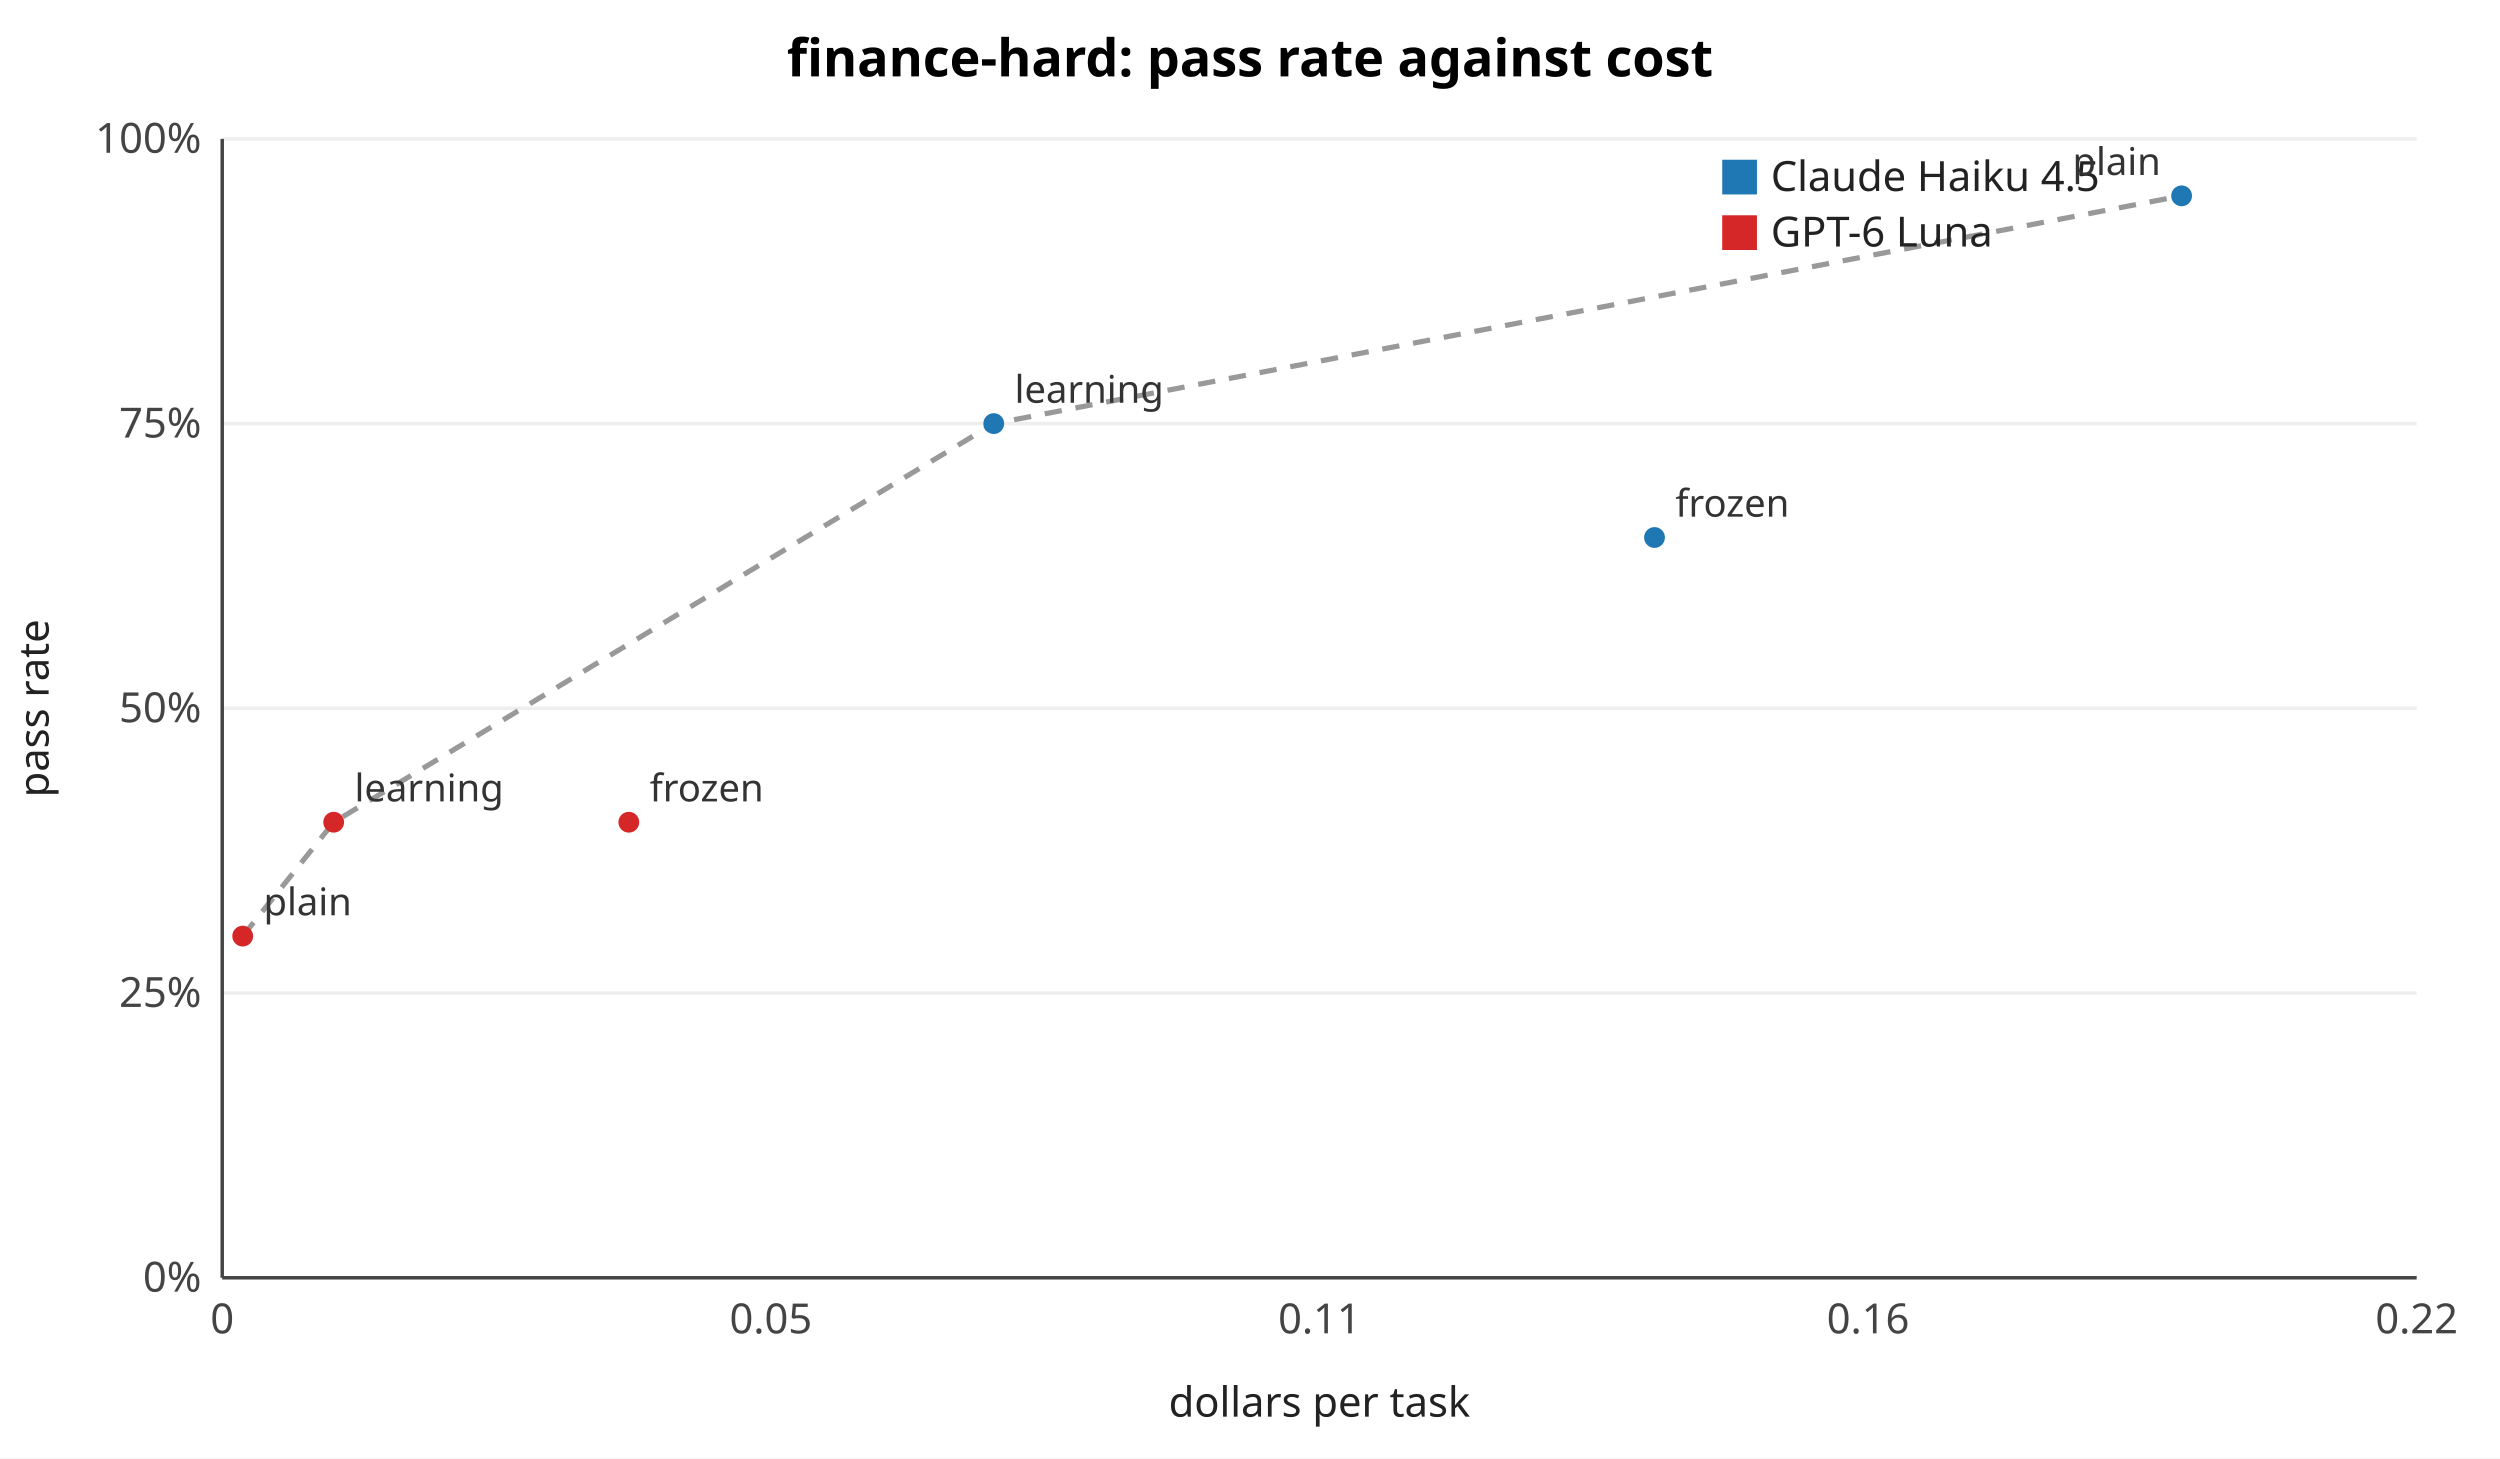
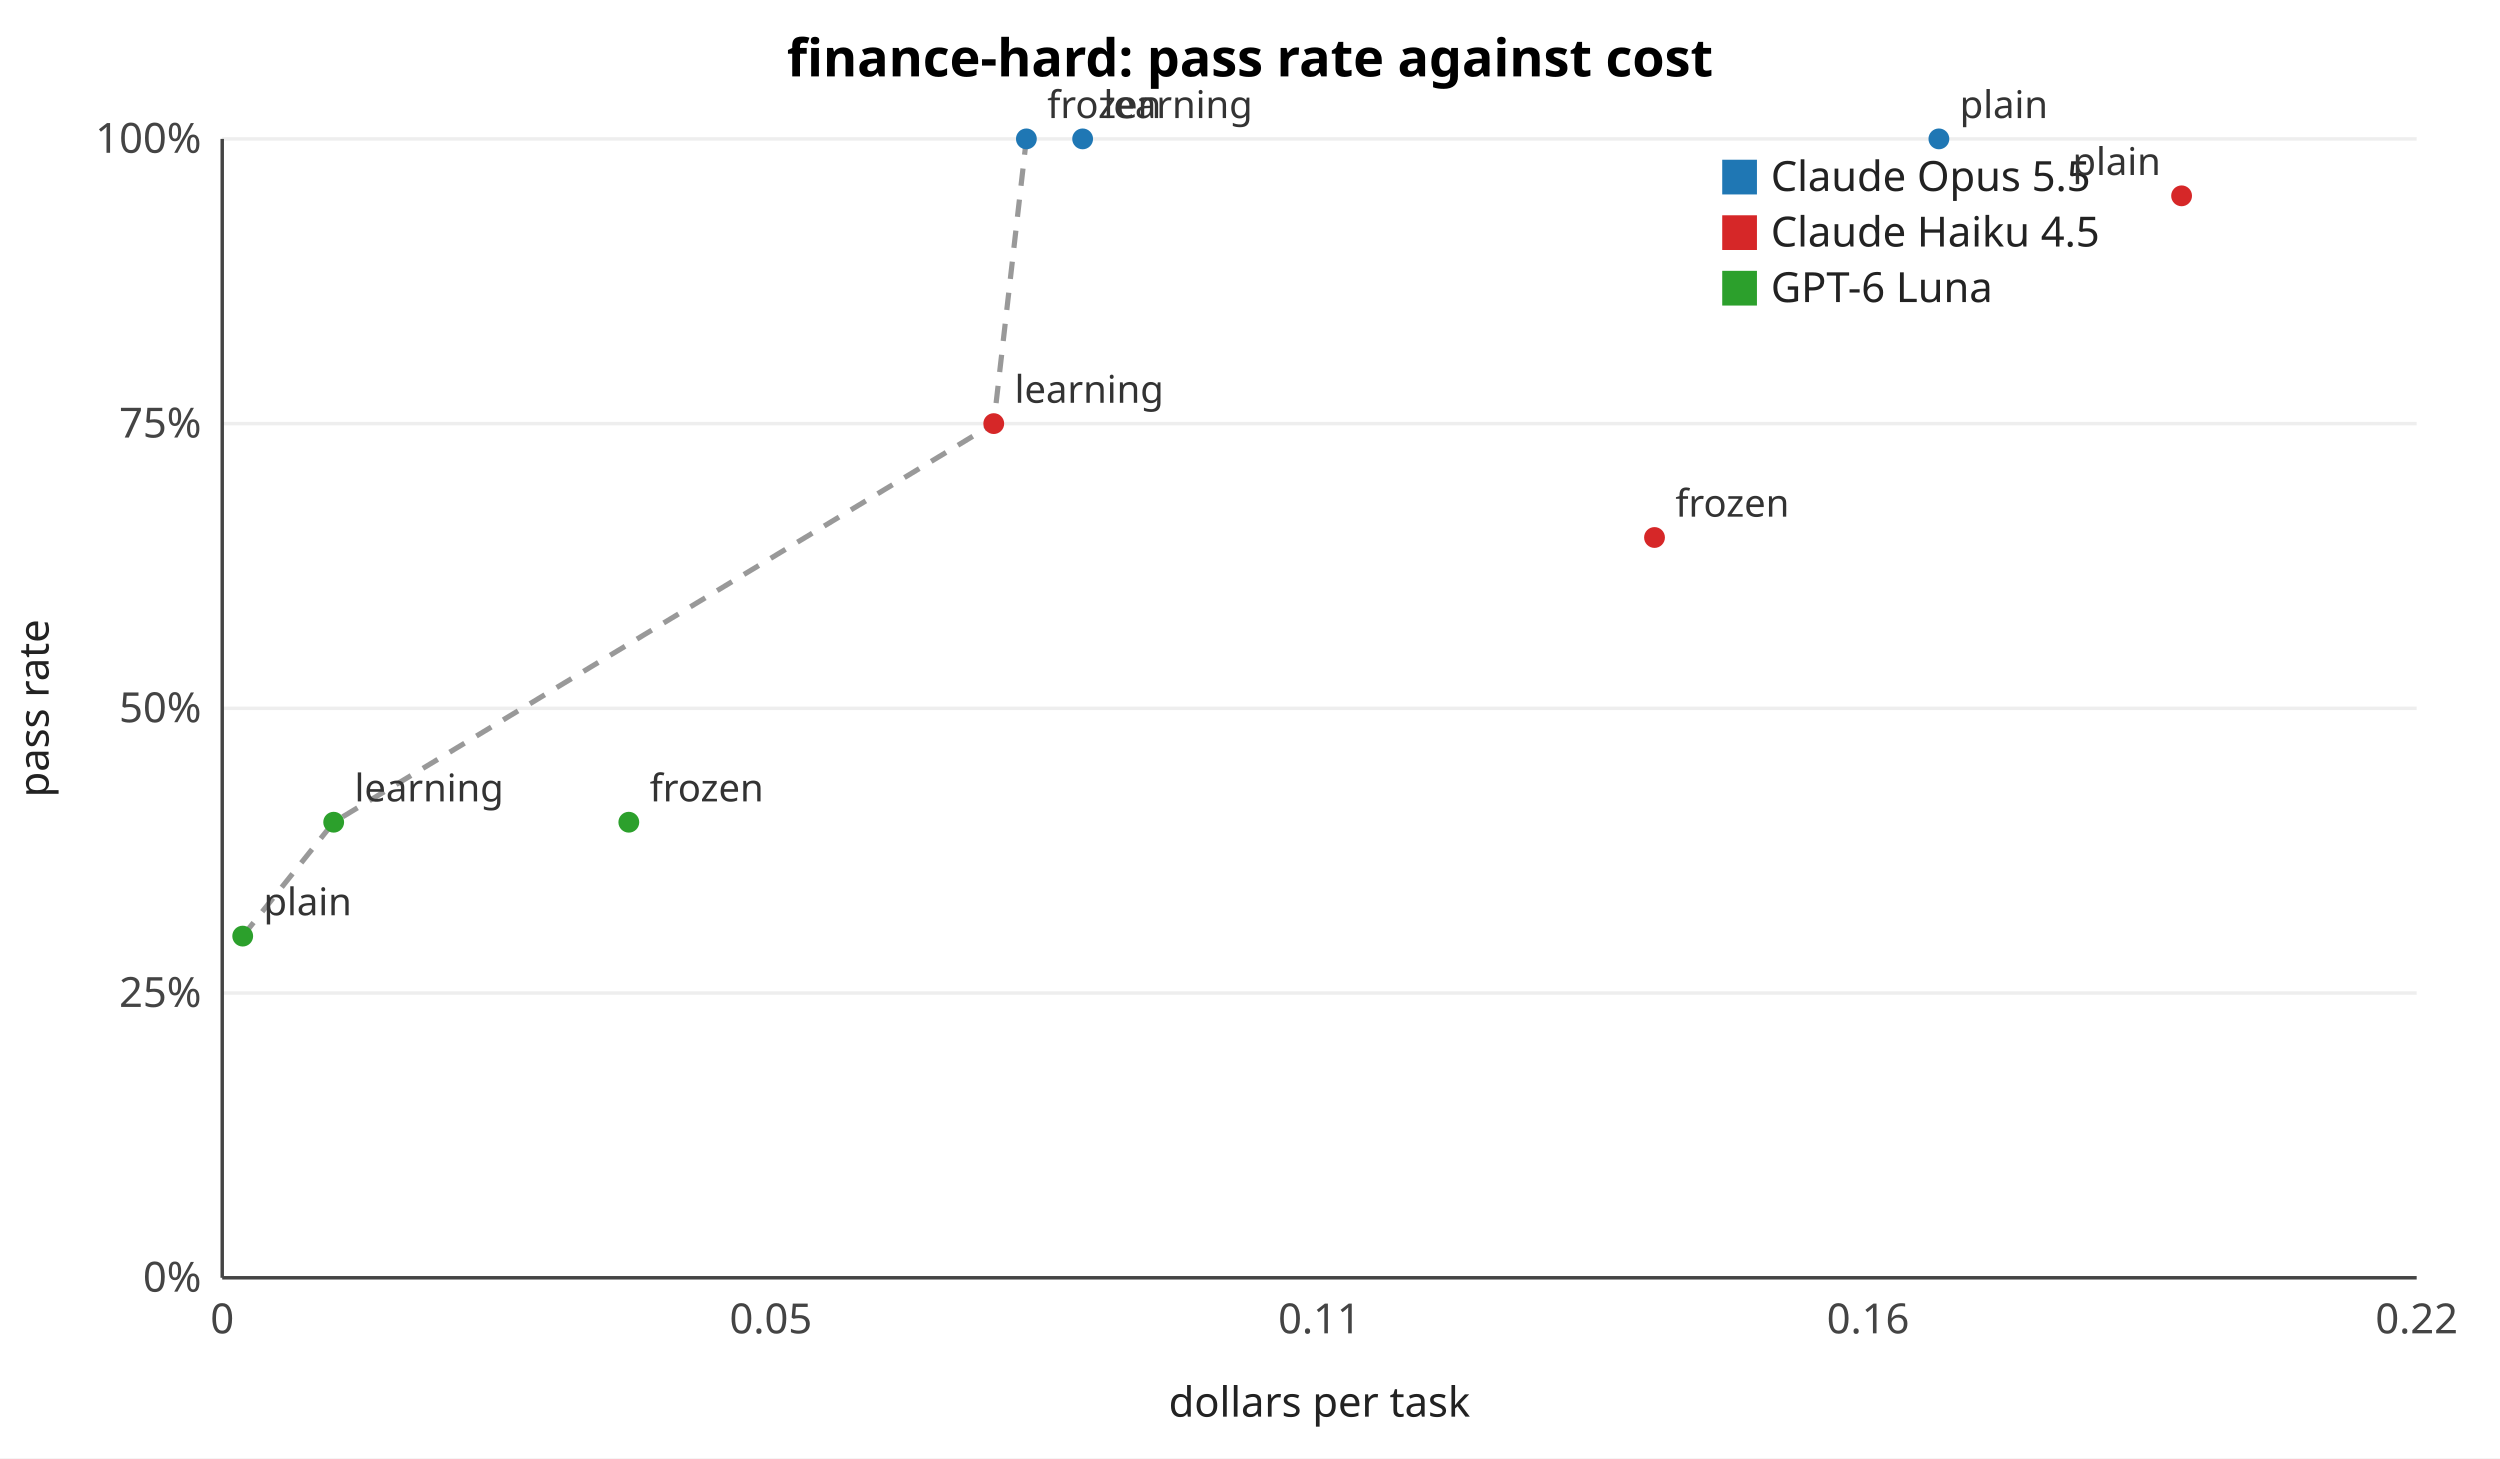
<svg xmlns="http://www.w3.org/2000/svg" width="720" height="420" viewBox="0 0 720 420" font-family="system-ui, sans-serif" font-size="12">
  <rect width="720" height="420" fill="#ffffff" />
  <text x="360" y="22" text-anchor="middle" font-size="15" font-weight="600">finance-hard: pass rate against cost</text>
  <text x="64" y="384" text-anchor="middle" fill="#444">0</text>
  <text x="58" y="372" text-anchor="end" fill="#444">0%</text>
  <line x1="64" y1="368" x2="696" y2="368" stroke="#eee" />
  <text x="222" y="384" text-anchor="middle" fill="#444">0.05</text>
  <text x="58" y="290" text-anchor="end" fill="#444">25%</text>
  <line x1="64" y1="286" x2="696" y2="286" stroke="#eee" />
  <text x="380" y="384" text-anchor="middle" fill="#444">0.11</text>
  <text x="58" y="208" text-anchor="end" fill="#444">50%</text>
  <line x1="64" y1="204" x2="696" y2="204" stroke="#eee" />
  <text x="538" y="384" text-anchor="middle" fill="#444">0.16</text>
  <text x="58" y="126" text-anchor="end" fill="#444">75%</text>
  <line x1="64" y1="122" x2="696" y2="122" stroke="#eee" />
  <text x="696" y="384" text-anchor="middle" fill="#444">0.22</text>
  <text x="58" y="44" text-anchor="end" fill="#444">100%</text>
  <line x1="64" y1="40" x2="696" y2="40" stroke="#eee" />
  <line x1="64" y1="368" x2="696" y2="368" stroke="#444" />
  <line x1="64" y1="40" x2="64" y2="368" stroke="#444" />
  <text x="380" y="408" text-anchor="middle" fill="#222">dollars per task</text>
  <text transform="translate(14 204) rotate(-90)" text-anchor="middle" fill="#222">pass rate</text>
-   <polyline fill="none" stroke="#999" stroke-width="1.5" stroke-dasharray="5 4" points="69.9,269.6 96.1,236.8 286.2,122.0 628.3,56.4" />
-   <circle cx="286.2" cy="122.0" r="3" fill="#1f77b4" />
-   <circle cx="476.5" cy="154.8" r="3" fill="#1f77b4" />
-   <circle cx="628.3" cy="56.4" r="3" fill="#1f77b4" />
+   <polyline fill="none" stroke="#999" stroke-width="1.5" stroke-dasharray="5 4" points="69.9,269.6 96.1,236.8 286.2,122.0 295.6,40.0" />
+   <circle cx="311.8" cy="40.0" r="3" fill="#1f77b4" />
+   <circle cx="295.6" cy="40.0" r="3" fill="#1f77b4" />
+   <circle cx="558.4" cy="40.0" r="3" fill="#1f77b4" />
  <rect x="496" y="46" width="10" height="10" fill="#1f77b4" />
-   <text x="510" y="55" fill="#222">Claude Haiku 4.5</text>
-   <circle cx="96.1" cy="236.8" r="3" fill="#d62728" />
-   <circle cx="181.1" cy="236.8" r="3" fill="#d62728" />
-   <circle cx="69.9" cy="269.6" r="3" fill="#d62728" />
+   <text x="510" y="55" fill="#222">Claude Opus 5.5</text>
+   <circle cx="286.2" cy="122.0" r="3" fill="#d62728" />
+   <circle cx="476.5" cy="154.8" r="3" fill="#d62728" />
+   <circle cx="628.3" cy="56.4" r="3" fill="#d62728" />
  <rect x="496" y="62" width="10" height="10" fill="#d62728" />
-   <text x="510" y="71" fill="#222">GPT-6 Luna</text>
+   <text x="510" y="71" fill="#222">Claude Haiku 4.5</text>
+   <circle cx="96.1" cy="236.8" r="3" fill="#2ca02c" />
+   <circle cx="181.1" cy="236.8" r="3" fill="#2ca02c" />
+   <circle cx="69.9" cy="269.6" r="3" fill="#2ca02c" />
+   <rect x="496" y="78" width="10" height="10" fill="#2ca02c" />
+   <text x="510" y="87" fill="#222">GPT-6 Luna</text>
+   <text x="317.8" y="34.0" text-anchor="start" font-size="11" fill="#333">learning</text>
+   <text x="301.6" y="34.0" text-anchor="start" font-size="11" fill="#333">frozen</text>
+   <text x="564.4" y="34.0" text-anchor="start" font-size="11" fill="#333">plain</text>
  <text x="292.2" y="116.0" text-anchor="start" font-size="11" fill="#333">learning</text>
  <text x="482.5" y="148.8" text-anchor="start" font-size="11" fill="#333">frozen</text>
  <text x="622.3" y="50.4" text-anchor="end" font-size="11" fill="#333">plain</text>
  <text x="102.1" y="230.8" text-anchor="start" font-size="11" fill="#333">learning</text>
  <text x="187.1" y="230.8" text-anchor="start" font-size="11" fill="#333">frozen</text>
  <text x="75.9" y="263.6" text-anchor="start" font-size="11" fill="#333">plain</text>
</svg>
